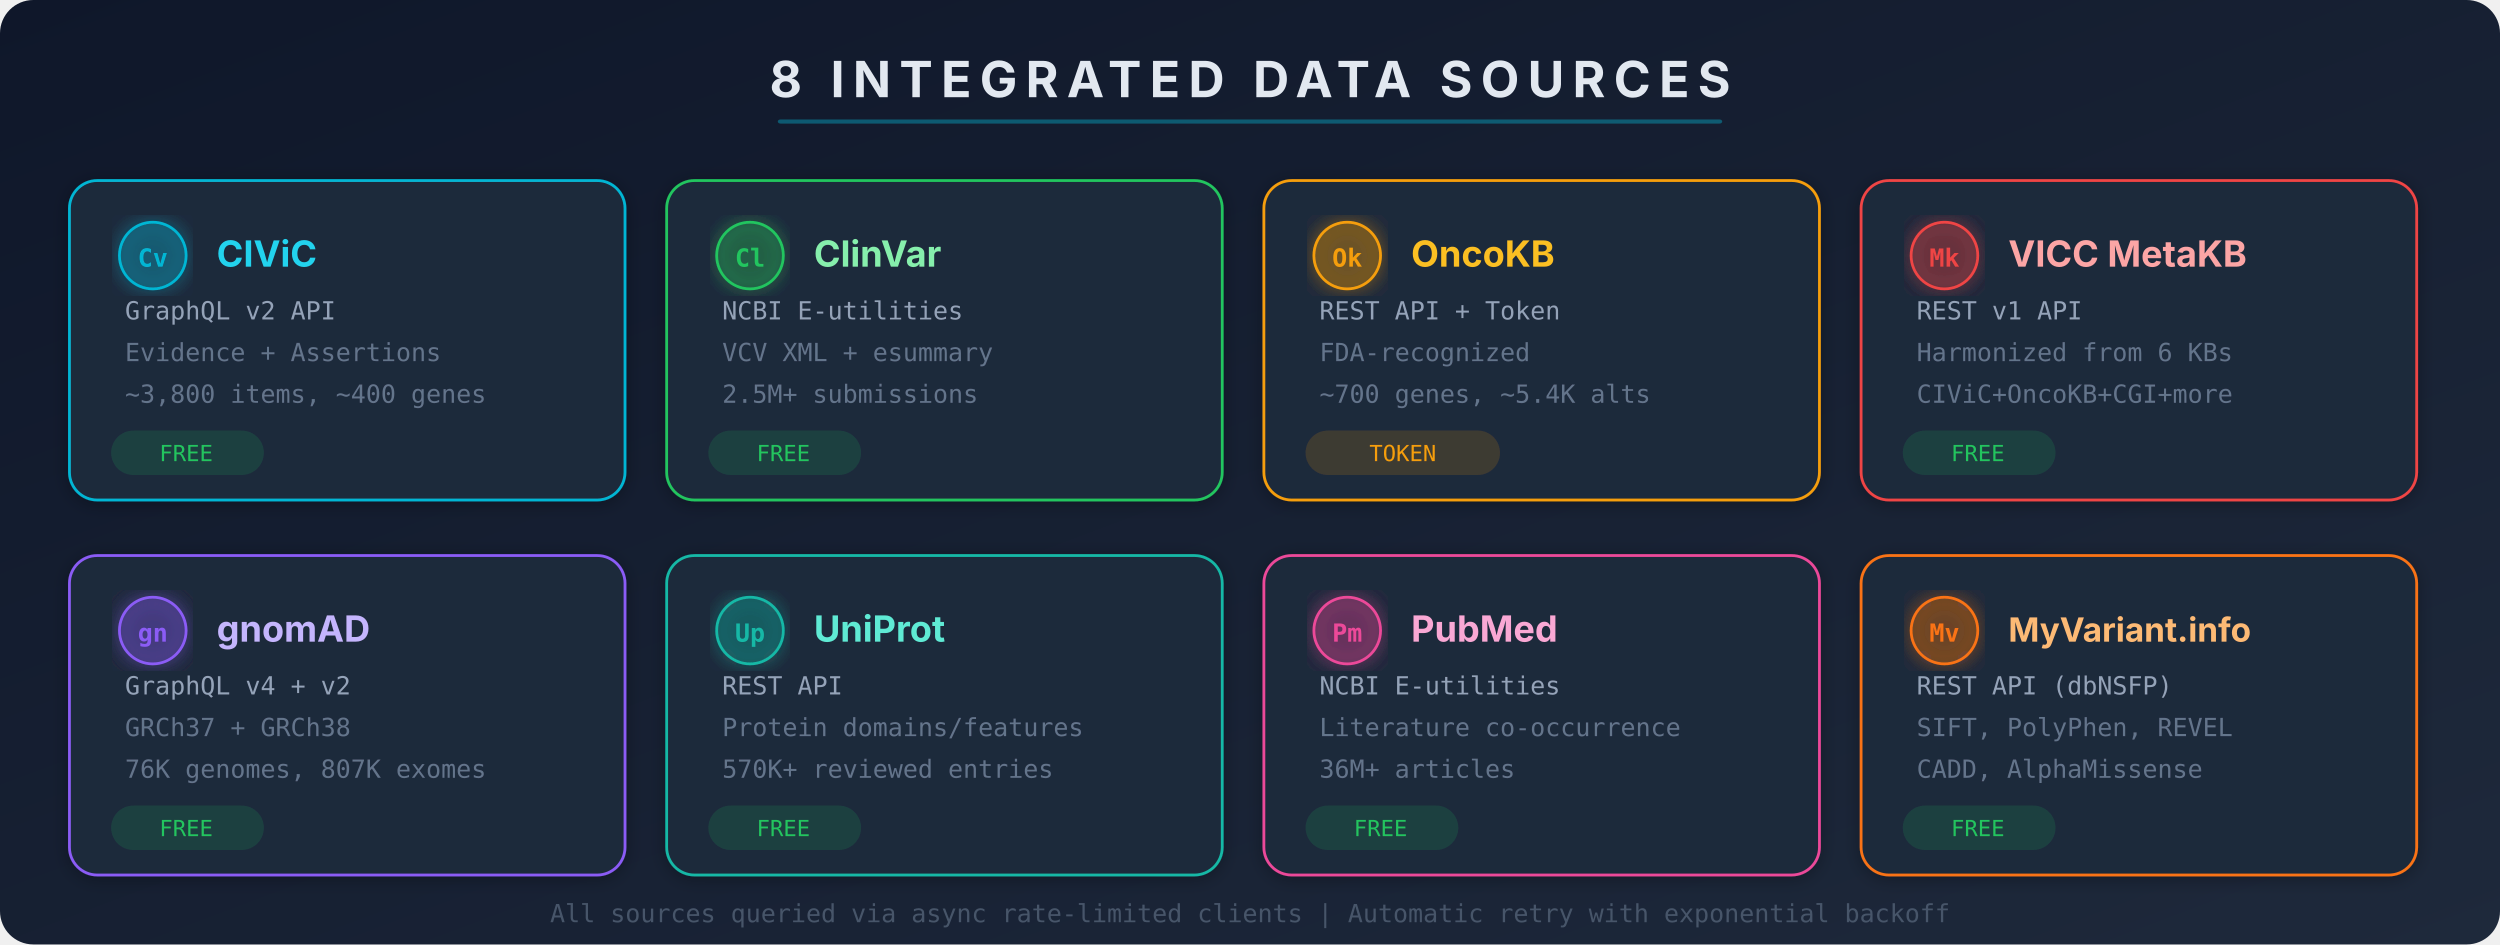
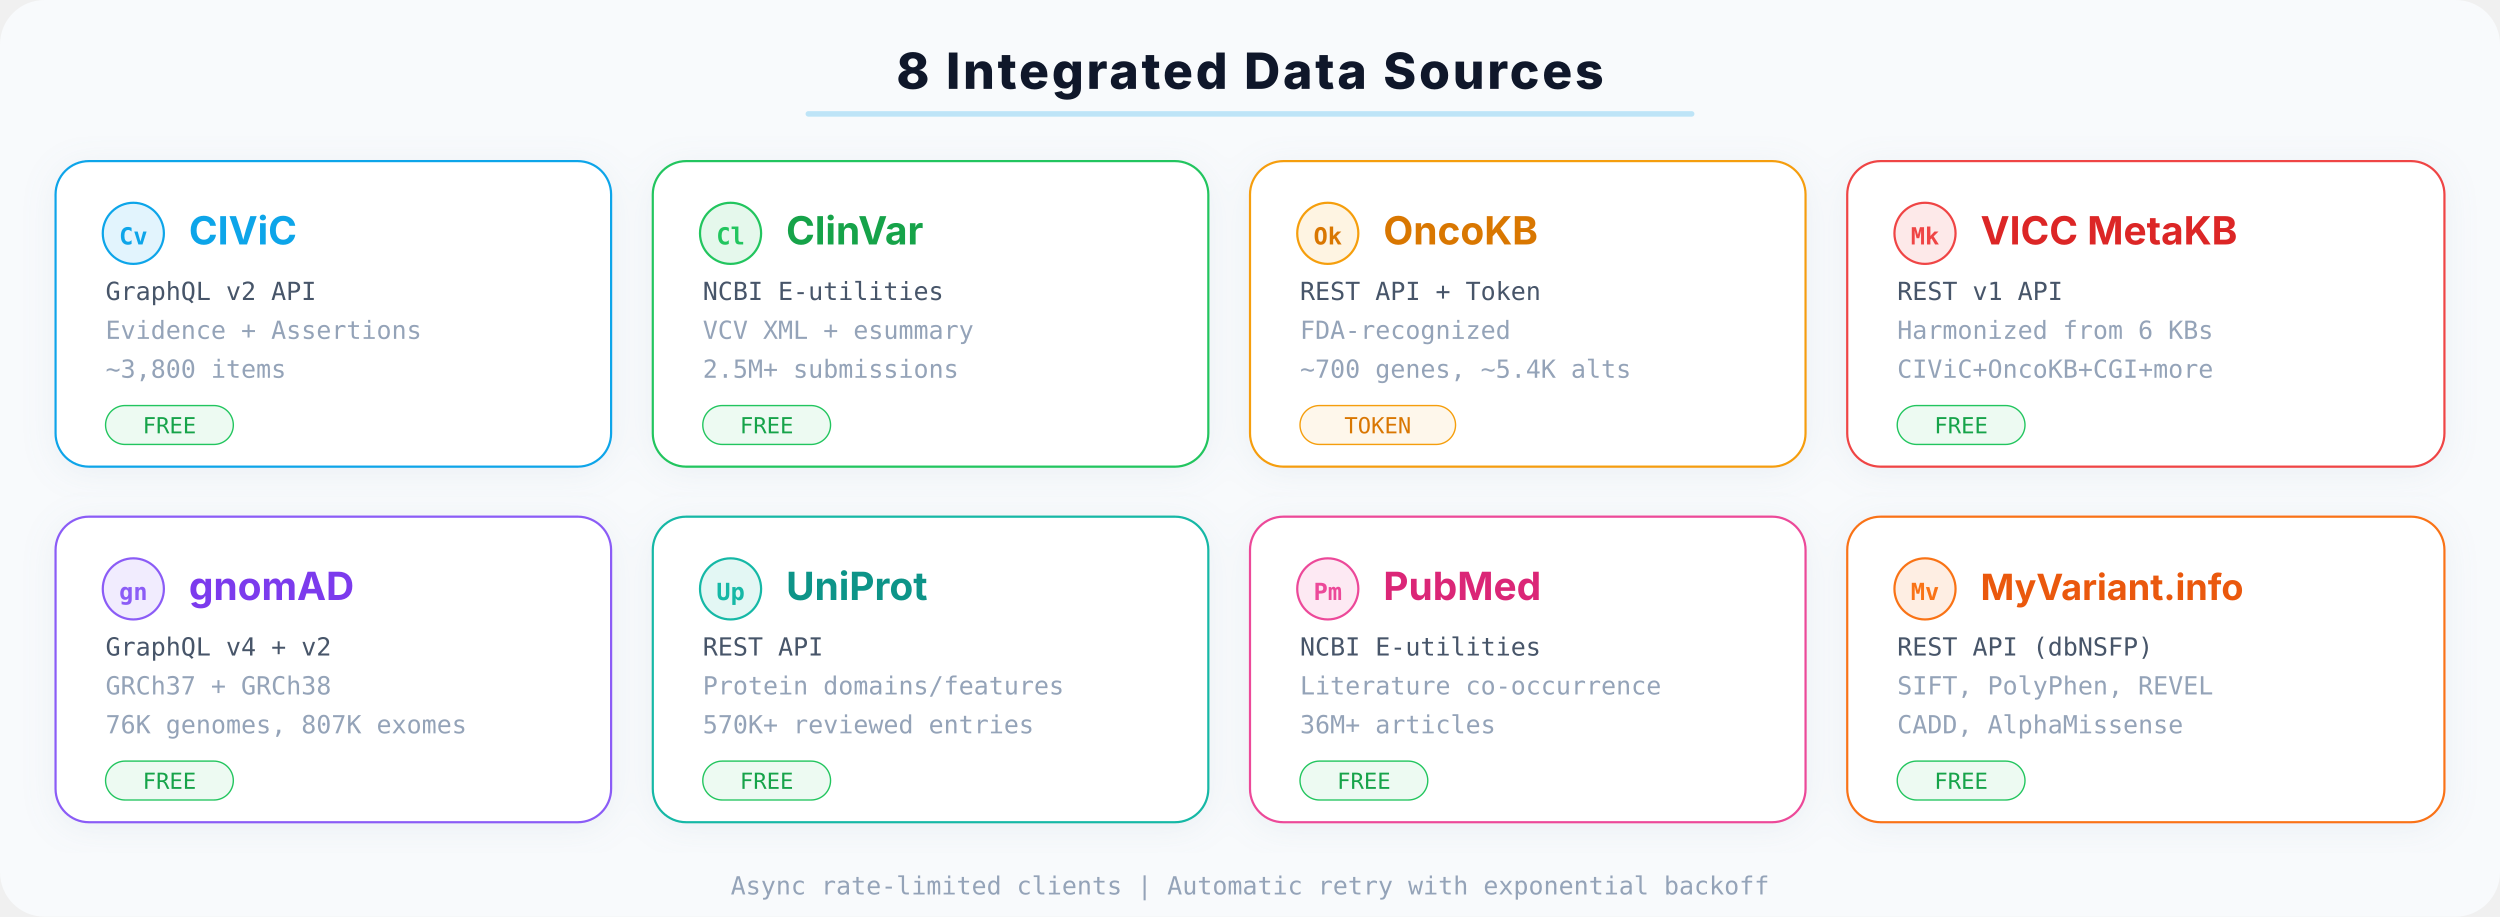
- <svg xmlns="http://www.w3.org/2000/svg" viewBox="0 0 900 340" width="900" height="340">
+ <svg xmlns="http://www.w3.org/2000/svg" viewBox="0 0 900 330" width="900" height="330">
  <defs>
-     <linearGradient id="dsBg" x1="0%" y1="0%" x2="100%" y2="100%">
-       <stop offset="0%" style="stop-color:#0f172a" />
-       <stop offset="100%" style="stop-color:#1e293b" />
-     </linearGradient>
-     <filter id="dsShadow">
-       <feDropShadow dx="0" dy="1" stdDeviation="3" flood-color="#000" flood-opacity="0.3" />
-     </filter>
-     <filter id="dsGlow">
-       <feGaussianBlur stdDeviation="3" result="b" />
-       <feMerge>
-         <feMergeNode in="b" />
-         <feMergeNode in="SourceGraphic" />
-       </feMerge>
+     <filter id="dSh">
+       <feDropShadow dx="0" dy="2" stdDeviation="6" flood-color="#94a3b8" flood-opacity="0.12" />
    </filter>
  </defs>
-   <rect width="900" height="340" rx="12" fill="url(#dsBg)" />
-   <text x="450" y="35" text-anchor="middle" font-family="'SF Pro Display',sans-serif" font-size="18" font-weight="700" letter-spacing="3" fill="#e2e8f0">8 INTEGRATED DATA SOURCES</text>
-   <rect x="280" y="43" width="340" height="1.5" rx="1" fill="#06b6d4" opacity="0.4" />
-   <g filter="url(#dsShadow)">
-     <rect x="25" y="65" width="200" height="115" rx="10" fill="#1e293b" stroke="#06b6d4" stroke-width="1" />
-     <circle cx="55" cy="92" r="12" fill="#06b6d4" fill-opacity="0.2" stroke="#06b6d4" stroke-width="1" filter="url(#dsGlow)" />
-     <text x="55" y="96" text-anchor="middle" font-family="'SF Mono',monospace" font-size="9" font-weight="700" fill="#06b6d4">Cv</text>
-     <text x="78" y="96" font-family="'SF Pro Display',sans-serif" font-size="13" font-weight="700" fill="#22d3ee">CIViC</text>
-     <text x="45" y="115" font-family="'SF Mono',monospace" font-size="9" fill="#94a3b8">GraphQL v2 API</text>
-     <text x="45" y="130" font-family="'SF Mono',monospace" font-size="9" fill="#64748b">Evidence + Assertions</text>
-     <text x="45" y="145" font-family="'SF Mono',monospace" font-size="9" fill="#64748b">~3,800 items, ~400 genes</text>
-     <rect x="40" y="155" width="55" height="16" rx="8" fill="#22c55e" fill-opacity="0.15" />
-     <text x="67" y="166" text-anchor="middle" font-family="'SF Mono',monospace" font-size="8" fill="#22c55e">FREE</text>
-     <rect x="240" y="65" width="200" height="115" rx="10" fill="#1e293b" stroke="#22c55e" stroke-width="1" />
-     <circle cx="270" cy="92" r="12" fill="#22c55e" fill-opacity="0.2" stroke="#22c55e" stroke-width="1" filter="url(#dsGlow)" />
-     <text x="270" y="96" text-anchor="middle" font-family="'SF Mono',monospace" font-size="9" font-weight="700" fill="#22c55e">Cl</text>
-     <text x="293" y="96" font-family="'SF Pro Display',sans-serif" font-size="13" font-weight="700" fill="#86efac">ClinVar</text>
-     <text x="260" y="115" font-family="'SF Mono',monospace" font-size="9" fill="#94a3b8">NCBI E-utilities</text>
-     <text x="260" y="130" font-family="'SF Mono',monospace" font-size="9" fill="#64748b">VCV XML + esummary</text>
-     <text x="260" y="145" font-family="'SF Mono',monospace" font-size="9" fill="#64748b">2.5M+ submissions</text>
-     <rect x="255" y="155" width="55" height="16" rx="8" fill="#22c55e" fill-opacity="0.15" />
-     <text x="282" y="166" text-anchor="middle" font-family="'SF Mono',monospace" font-size="8" fill="#22c55e">FREE</text>
-     <rect x="455" y="65" width="200" height="115" rx="10" fill="#1e293b" stroke="#f59e0b" stroke-width="1" />
-     <circle cx="485" cy="92" r="12" fill="#f59e0b" fill-opacity="0.2" stroke="#f59e0b" stroke-width="1" filter="url(#dsGlow)" />
-     <text x="485" y="96" text-anchor="middle" font-family="'SF Mono',monospace" font-size="9" font-weight="700" fill="#f59e0b">Ok</text>
-     <text x="508" y="96" font-family="'SF Pro Display',sans-serif" font-size="13" font-weight="700" fill="#fbbf24">OncoKB</text>
-     <text x="475" y="115" font-family="'SF Mono',monospace" font-size="9" fill="#94a3b8">REST API + Token</text>
-     <text x="475" y="130" font-family="'SF Mono',monospace" font-size="9" fill="#64748b">FDA-recognized</text>
-     <text x="475" y="145" font-family="'SF Mono',monospace" font-size="9" fill="#64748b">~700 genes, ~5.4K alts</text>
-     <rect x="470" y="155" width="70" height="16" rx="8" fill="#f59e0b" fill-opacity="0.15" />
-     <text x="505" y="166" text-anchor="middle" font-family="'SF Mono',monospace" font-size="8" fill="#f59e0b">TOKEN</text>
-     <rect x="670" y="65" width="200" height="115" rx="10" fill="#1e293b" stroke="#ef4444" stroke-width="1" />
-     <circle cx="700" cy="92" r="12" fill="#ef4444" fill-opacity="0.2" stroke="#ef4444" stroke-width="1" filter="url(#dsGlow)" />
-     <text x="700" y="96" text-anchor="middle" font-family="'SF Mono',monospace" font-size="9" font-weight="700" fill="#ef4444">Mk</text>
-     <text x="723" y="96" font-family="'SF Pro Display',sans-serif" font-size="13" font-weight="700" fill="#fca5a5">VICC MetaKB</text>
-     <text x="690" y="115" font-family="'SF Mono',monospace" font-size="9" fill="#94a3b8">REST v1 API</text>
-     <text x="690" y="130" font-family="'SF Mono',monospace" font-size="9" fill="#64748b">Harmonized from 6 KBs</text>
-     <text x="690" y="145" font-family="'SF Mono',monospace" font-size="9" fill="#64748b">CIViC+OncoKB+CGI+more</text>
-     <rect x="685" y="155" width="55" height="16" rx="8" fill="#22c55e" fill-opacity="0.15" />
-     <text x="712" y="166" text-anchor="middle" font-family="'SF Mono',monospace" font-size="8" fill="#22c55e">FREE</text>
+   <rect width="900" height="330" rx="16" fill="#f8fafc" />
+   <text x="450" y="32" text-anchor="middle" font-family="'SF Pro Display','Inter',sans-serif" font-size="18" font-weight="800" letter-spacing="1" fill="#0f172a">8 Integrated Data Sources</text>
+   <rect x="290" y="40" width="320" height="2" rx="1" fill="#0ea5e9" opacity="0.25" />
+   <g filter="url(#dSh)" font-family="'SF Pro Display','Inter',sans-serif">
+     <rect x="20" y="58" width="200" height="110" rx="12" fill="#fff" stroke="#0ea5e9" stroke-width="0.8" />
+     <circle cx="48" cy="84" r="11" fill="#0ea5e9" fill-opacity="0.12" stroke="#0ea5e9" stroke-width="0.8" />
+     <text x="48" y="88" text-anchor="middle" font-family="'SF Mono',monospace" font-size="8.5" font-weight="700" fill="#0ea5e9">Cv</text>
+     <text x="68" y="88" font-size="14" font-weight="700" fill="#0ea5e9">CIViC</text>
+     <text x="38" y="108" font-family="'SF Mono',monospace" font-size="9" fill="#475569">GraphQL v2 API</text>
+     <text x="38" y="122" font-family="'SF Mono',monospace" font-size="9" fill="#94a3b8">Evidence + Assertions</text>
+     <text x="38" y="136" font-family="'SF Mono',monospace" font-size="9" fill="#94a3b8">~3,800 items</text>
+     <rect x="38" y="146" width="46" height="14" rx="7" fill="#22c55e" fill-opacity="0.08" stroke="#22c55e" stroke-width="0.5" />
+     <text x="61" y="156" text-anchor="middle" font-family="'SF Mono',monospace" font-size="8" fill="#16a34a">FREE</text>
+     <rect x="235" y="58" width="200" height="110" rx="12" fill="#fff" stroke="#22c55e" stroke-width="0.8" />
+     <circle cx="263" cy="84" r="11" fill="#22c55e" fill-opacity="0.12" stroke="#22c55e" stroke-width="0.8" />
+     <text x="263" y="88" text-anchor="middle" font-family="'SF Mono',monospace" font-size="8.5" font-weight="700" fill="#22c55e">Cl</text>
+     <text x="283" y="88" font-size="14" font-weight="700" fill="#16a34a">ClinVar</text>
+     <text x="253" y="108" font-family="'SF Mono',monospace" font-size="9" fill="#475569">NCBI E-utilities</text>
+     <text x="253" y="122" font-family="'SF Mono',monospace" font-size="9" fill="#94a3b8">VCV XML + esummary</text>
+     <text x="253" y="136" font-family="'SF Mono',monospace" font-size="9" fill="#94a3b8">2.5M+ submissions</text>
+     <rect x="253" y="146" width="46" height="14" rx="7" fill="#22c55e" fill-opacity="0.08" stroke="#22c55e" stroke-width="0.5" />
+     <text x="276" y="156" text-anchor="middle" font-family="'SF Mono',monospace" font-size="8" fill="#16a34a">FREE</text>
+     <rect x="450" y="58" width="200" height="110" rx="12" fill="#fff" stroke="#f59e0b" stroke-width="0.8" />
+     <circle cx="478" cy="84" r="11" fill="#f59e0b" fill-opacity="0.12" stroke="#f59e0b" stroke-width="0.8" />
+     <text x="478" y="88" text-anchor="middle" font-family="'SF Mono',monospace" font-size="8.5" font-weight="700" fill="#d97706">Ok</text>
+     <text x="498" y="88" font-size="14" font-weight="700" fill="#d97706">OncoKB</text>
+     <text x="468" y="108" font-family="'SF Mono',monospace" font-size="9" fill="#475569">REST API + Token</text>
+     <text x="468" y="122" font-family="'SF Mono',monospace" font-size="9" fill="#94a3b8">FDA-recognized</text>
+     <text x="468" y="136" font-family="'SF Mono',monospace" font-size="9" fill="#94a3b8">~700 genes, ~5.4K alts</text>
+     <rect x="468" y="146" width="56" height="14" rx="7" fill="#f59e0b" fill-opacity="0.08" stroke="#f59e0b" stroke-width="0.5" />
+     <text x="496" y="156" text-anchor="middle" font-family="'SF Mono',monospace" font-size="8" fill="#d97706">TOKEN</text>
+     <rect x="665" y="58" width="215" height="110" rx="12" fill="#fff" stroke="#ef4444" stroke-width="0.8" />
+     <circle cx="693" cy="84" r="11" fill="#ef4444" fill-opacity="0.12" stroke="#ef4444" stroke-width="0.8" />
+     <text x="693" y="88" text-anchor="middle" font-family="'SF Mono',monospace" font-size="8.5" font-weight="700" fill="#ef4444">Mk</text>
+     <text x="713" y="88" font-size="14" font-weight="700" fill="#dc2626">VICC MetaKB</text>
+     <text x="683" y="108" font-family="'SF Mono',monospace" font-size="9" fill="#475569">REST v1 API</text>
+     <text x="683" y="122" font-family="'SF Mono',monospace" font-size="9" fill="#94a3b8">Harmonized from 6 KBs</text>
+     <text x="683" y="136" font-family="'SF Mono',monospace" font-size="9" fill="#94a3b8">CIViC+OncoKB+CGI+more</text>
+     <rect x="683" y="146" width="46" height="14" rx="7" fill="#22c55e" fill-opacity="0.08" stroke="#22c55e" stroke-width="0.5" />
+     <text x="706" y="156" text-anchor="middle" font-family="'SF Mono',monospace" font-size="8" fill="#16a34a">FREE</text>
  </g>
-   <g filter="url(#dsShadow)">
-     <rect x="25" y="200" width="200" height="115" rx="10" fill="#1e293b" stroke="#8b5cf6" stroke-width="1" />
-     <circle cx="55" cy="227" r="12" fill="#8b5cf6" fill-opacity="0.2" stroke="#8b5cf6" stroke-width="1" filter="url(#dsGlow)" />
-     <text x="55" y="231" text-anchor="middle" font-family="'SF Mono',monospace" font-size="9" font-weight="700" fill="#8b5cf6">gn</text>
-     <text x="78" y="231" font-family="'SF Pro Display',sans-serif" font-size="13" font-weight="700" fill="#c4b5fd">gnomAD</text>
-     <text x="45" y="250" font-family="'SF Mono',monospace" font-size="9" fill="#94a3b8">GraphQL v4 + v2</text>
-     <text x="45" y="265" font-family="'SF Mono',monospace" font-size="9" fill="#64748b">GRCh37 + GRCh38</text>
-     <text x="45" y="280" font-family="'SF Mono',monospace" font-size="9" fill="#64748b">76K genomes, 807K exomes</text>
-     <rect x="40" y="290" width="55" height="16" rx="8" fill="#22c55e" fill-opacity="0.15" />
-     <text x="67" y="301" text-anchor="middle" font-family="'SF Mono',monospace" font-size="8" fill="#22c55e">FREE</text>
-     <rect x="240" y="200" width="200" height="115" rx="10" fill="#1e293b" stroke="#14b8a6" stroke-width="1" />
-     <circle cx="270" cy="227" r="12" fill="#14b8a6" fill-opacity="0.2" stroke="#14b8a6" stroke-width="1" filter="url(#dsGlow)" />
-     <text x="270" y="231" text-anchor="middle" font-family="'SF Mono',monospace" font-size="9" font-weight="700" fill="#14b8a6">Up</text>
-     <text x="293" y="231" font-family="'SF Pro Display',sans-serif" font-size="13" font-weight="700" fill="#5eead4">UniProt</text>
-     <text x="260" y="250" font-family="'SF Mono',monospace" font-size="9" fill="#94a3b8">REST API</text>
-     <text x="260" y="265" font-family="'SF Mono',monospace" font-size="9" fill="#64748b">Protein domains/features</text>
-     <text x="260" y="280" font-family="'SF Mono',monospace" font-size="9" fill="#64748b">570K+ reviewed entries</text>
-     <rect x="255" y="290" width="55" height="16" rx="8" fill="#22c55e" fill-opacity="0.15" />
-     <text x="282" y="301" text-anchor="middle" font-family="'SF Mono',monospace" font-size="8" fill="#22c55e">FREE</text>
-     <rect x="455" y="200" width="200" height="115" rx="10" fill="#1e293b" stroke="#ec4899" stroke-width="1" />
-     <circle cx="485" cy="227" r="12" fill="#ec4899" fill-opacity="0.2" stroke="#ec4899" stroke-width="1" filter="url(#dsGlow)" />
-     <text x="485" y="231" text-anchor="middle" font-family="'SF Mono',monospace" font-size="9" font-weight="700" fill="#ec4899">Pm</text>
-     <text x="508" y="231" font-family="'SF Pro Display',sans-serif" font-size="13" font-weight="700" fill="#f9a8d4">PubMed</text>
-     <text x="475" y="250" font-family="'SF Mono',monospace" font-size="9" fill="#94a3b8">NCBI E-utilities</text>
-     <text x="475" y="265" font-family="'SF Mono',monospace" font-size="9" fill="#64748b">Literature co-occurrence</text>
-     <text x="475" y="280" font-family="'SF Mono',monospace" font-size="9" fill="#64748b">36M+ articles</text>
-     <rect x="470" y="290" width="55" height="16" rx="8" fill="#22c55e" fill-opacity="0.15" />
-     <text x="497" y="301" text-anchor="middle" font-family="'SF Mono',monospace" font-size="8" fill="#22c55e">FREE</text>
-     <rect x="670" y="200" width="200" height="115" rx="10" fill="#1e293b" stroke="#f97316" stroke-width="1" />
-     <circle cx="700" cy="227" r="12" fill="#f97316" fill-opacity="0.2" stroke="#f97316" stroke-width="1" filter="url(#dsGlow)" />
-     <text x="700" y="231" text-anchor="middle" font-family="'SF Mono',monospace" font-size="9" font-weight="700" fill="#f97316">Mv</text>
-     <text x="723" y="231" font-family="'SF Pro Display',sans-serif" font-size="12" font-weight="700" fill="#fdba74">MyVariant.info</text>
-     <text x="690" y="250" font-family="'SF Mono',monospace" font-size="9" fill="#94a3b8">REST API (dbNSFP)</text>
-     <text x="690" y="265" font-family="'SF Mono',monospace" font-size="9" fill="#64748b">SIFT, PolyPhen, REVEL</text>
-     <text x="690" y="280" font-family="'SF Mono',monospace" font-size="9" fill="#64748b">CADD, AlphaMissense</text>
-     <rect x="685" y="290" width="55" height="16" rx="8" fill="#22c55e" fill-opacity="0.15" />
-     <text x="712" y="301" text-anchor="middle" font-family="'SF Mono',monospace" font-size="8" fill="#22c55e">FREE</text>
+   <g filter="url(#dSh)" font-family="'SF Pro Display','Inter',sans-serif">
+     <rect x="20" y="186" width="200" height="110" rx="12" fill="#fff" stroke="#8b5cf6" stroke-width="0.8" />
+     <circle cx="48" cy="212" r="11" fill="#8b5cf6" fill-opacity="0.12" stroke="#8b5cf6" stroke-width="0.8" />
+     <text x="48" y="216" text-anchor="middle" font-family="'SF Mono',monospace" font-size="8.5" font-weight="700" fill="#8b5cf6">gn</text>
+     <text x="68" y="216" font-size="14" font-weight="700" fill="#7c3aed">gnomAD</text>
+     <text x="38" y="236" font-family="'SF Mono',monospace" font-size="9" fill="#475569">GraphQL v4 + v2</text>
+     <text x="38" y="250" font-family="'SF Mono',monospace" font-size="9" fill="#94a3b8">GRCh37 + GRCh38</text>
+     <text x="38" y="264" font-family="'SF Mono',monospace" font-size="9" fill="#94a3b8">76K genomes, 807K exomes</text>
+     <rect x="38" y="274" width="46" height="14" rx="7" fill="#22c55e" fill-opacity="0.08" stroke="#22c55e" stroke-width="0.5" />
+     <text x="61" y="284" text-anchor="middle" font-family="'SF Mono',monospace" font-size="8" fill="#16a34a">FREE</text>
+     <rect x="235" y="186" width="200" height="110" rx="12" fill="#fff" stroke="#14b8a6" stroke-width="0.8" />
+     <circle cx="263" cy="212" r="11" fill="#14b8a6" fill-opacity="0.12" stroke="#14b8a6" stroke-width="0.8" />
+     <text x="263" y="216" text-anchor="middle" font-family="'SF Mono',monospace" font-size="8.5" font-weight="700" fill="#14b8a6">Up</text>
+     <text x="283" y="216" font-size="14" font-weight="700" fill="#0d9488">UniProt</text>
+     <text x="253" y="236" font-family="'SF Mono',monospace" font-size="9" fill="#475569">REST API</text>
+     <text x="253" y="250" font-family="'SF Mono',monospace" font-size="9" fill="#94a3b8">Protein domains/features</text>
+     <text x="253" y="264" font-family="'SF Mono',monospace" font-size="9" fill="#94a3b8">570K+ reviewed entries</text>
+     <rect x="253" y="274" width="46" height="14" rx="7" fill="#22c55e" fill-opacity="0.08" stroke="#22c55e" stroke-width="0.5" />
+     <text x="276" y="284" text-anchor="middle" font-family="'SF Mono',monospace" font-size="8" fill="#16a34a">FREE</text>
+     <rect x="450" y="186" width="200" height="110" rx="12" fill="#fff" stroke="#ec4899" stroke-width="0.8" />
+     <circle cx="478" cy="212" r="11" fill="#ec4899" fill-opacity="0.12" stroke="#ec4899" stroke-width="0.8" />
+     <text x="478" y="216" text-anchor="middle" font-family="'SF Mono',monospace" font-size="8.5" font-weight="700" fill="#ec4899">Pm</text>
+     <text x="498" y="216" font-size="14" font-weight="700" fill="#db2777">PubMed</text>
+     <text x="468" y="236" font-family="'SF Mono',monospace" font-size="9" fill="#475569">NCBI E-utilities</text>
+     <text x="468" y="250" font-family="'SF Mono',monospace" font-size="9" fill="#94a3b8">Literature co-occurrence</text>
+     <text x="468" y="264" font-family="'SF Mono',monospace" font-size="9" fill="#94a3b8">36M+ articles</text>
+     <rect x="468" y="274" width="46" height="14" rx="7" fill="#22c55e" fill-opacity="0.08" stroke="#22c55e" stroke-width="0.5" />
+     <text x="491" y="284" text-anchor="middle" font-family="'SF Mono',monospace" font-size="8" fill="#16a34a">FREE</text>
+     <rect x="665" y="186" width="215" height="110" rx="12" fill="#fff" stroke="#f97316" stroke-width="0.8" />
+     <circle cx="693" cy="212" r="11" fill="#f97316" fill-opacity="0.12" stroke="#f97316" stroke-width="0.8" />
+     <text x="693" y="216" text-anchor="middle" font-family="'SF Mono',monospace" font-size="8.5" font-weight="700" fill="#f97316">Mv</text>
+     <text x="713" y="216" font-size="13" font-weight="700" fill="#ea580c">MyVariant.info</text>
+     <text x="683" y="236" font-family="'SF Mono',monospace" font-size="9" fill="#475569">REST API (dbNSFP)</text>
+     <text x="683" y="250" font-family="'SF Mono',monospace" font-size="9" fill="#94a3b8">SIFT, PolyPhen, REVEL</text>
+     <text x="683" y="264" font-family="'SF Mono',monospace" font-size="9" fill="#94a3b8">CADD, AlphaMissense</text>
+     <rect x="683" y="274" width="46" height="14" rx="7" fill="#22c55e" fill-opacity="0.08" stroke="#22c55e" stroke-width="0.5" />
+     <text x="706" y="284" text-anchor="middle" font-family="'SF Mono',monospace" font-size="8" fill="#16a34a">FREE</text>
  </g>
-   <text x="450" y="332" text-anchor="middle" font-family="'SF Mono',monospace" font-size="9" fill="#475569">All sources queried via async rate-limited clients | Automatic retry with exponential backoff</text>
+   <text x="450" y="322" text-anchor="middle" font-family="'SF Mono',monospace" font-size="9" fill="#94a3b8">Async rate-limited clients | Automatic retry with exponential backoff</text>
</svg>
